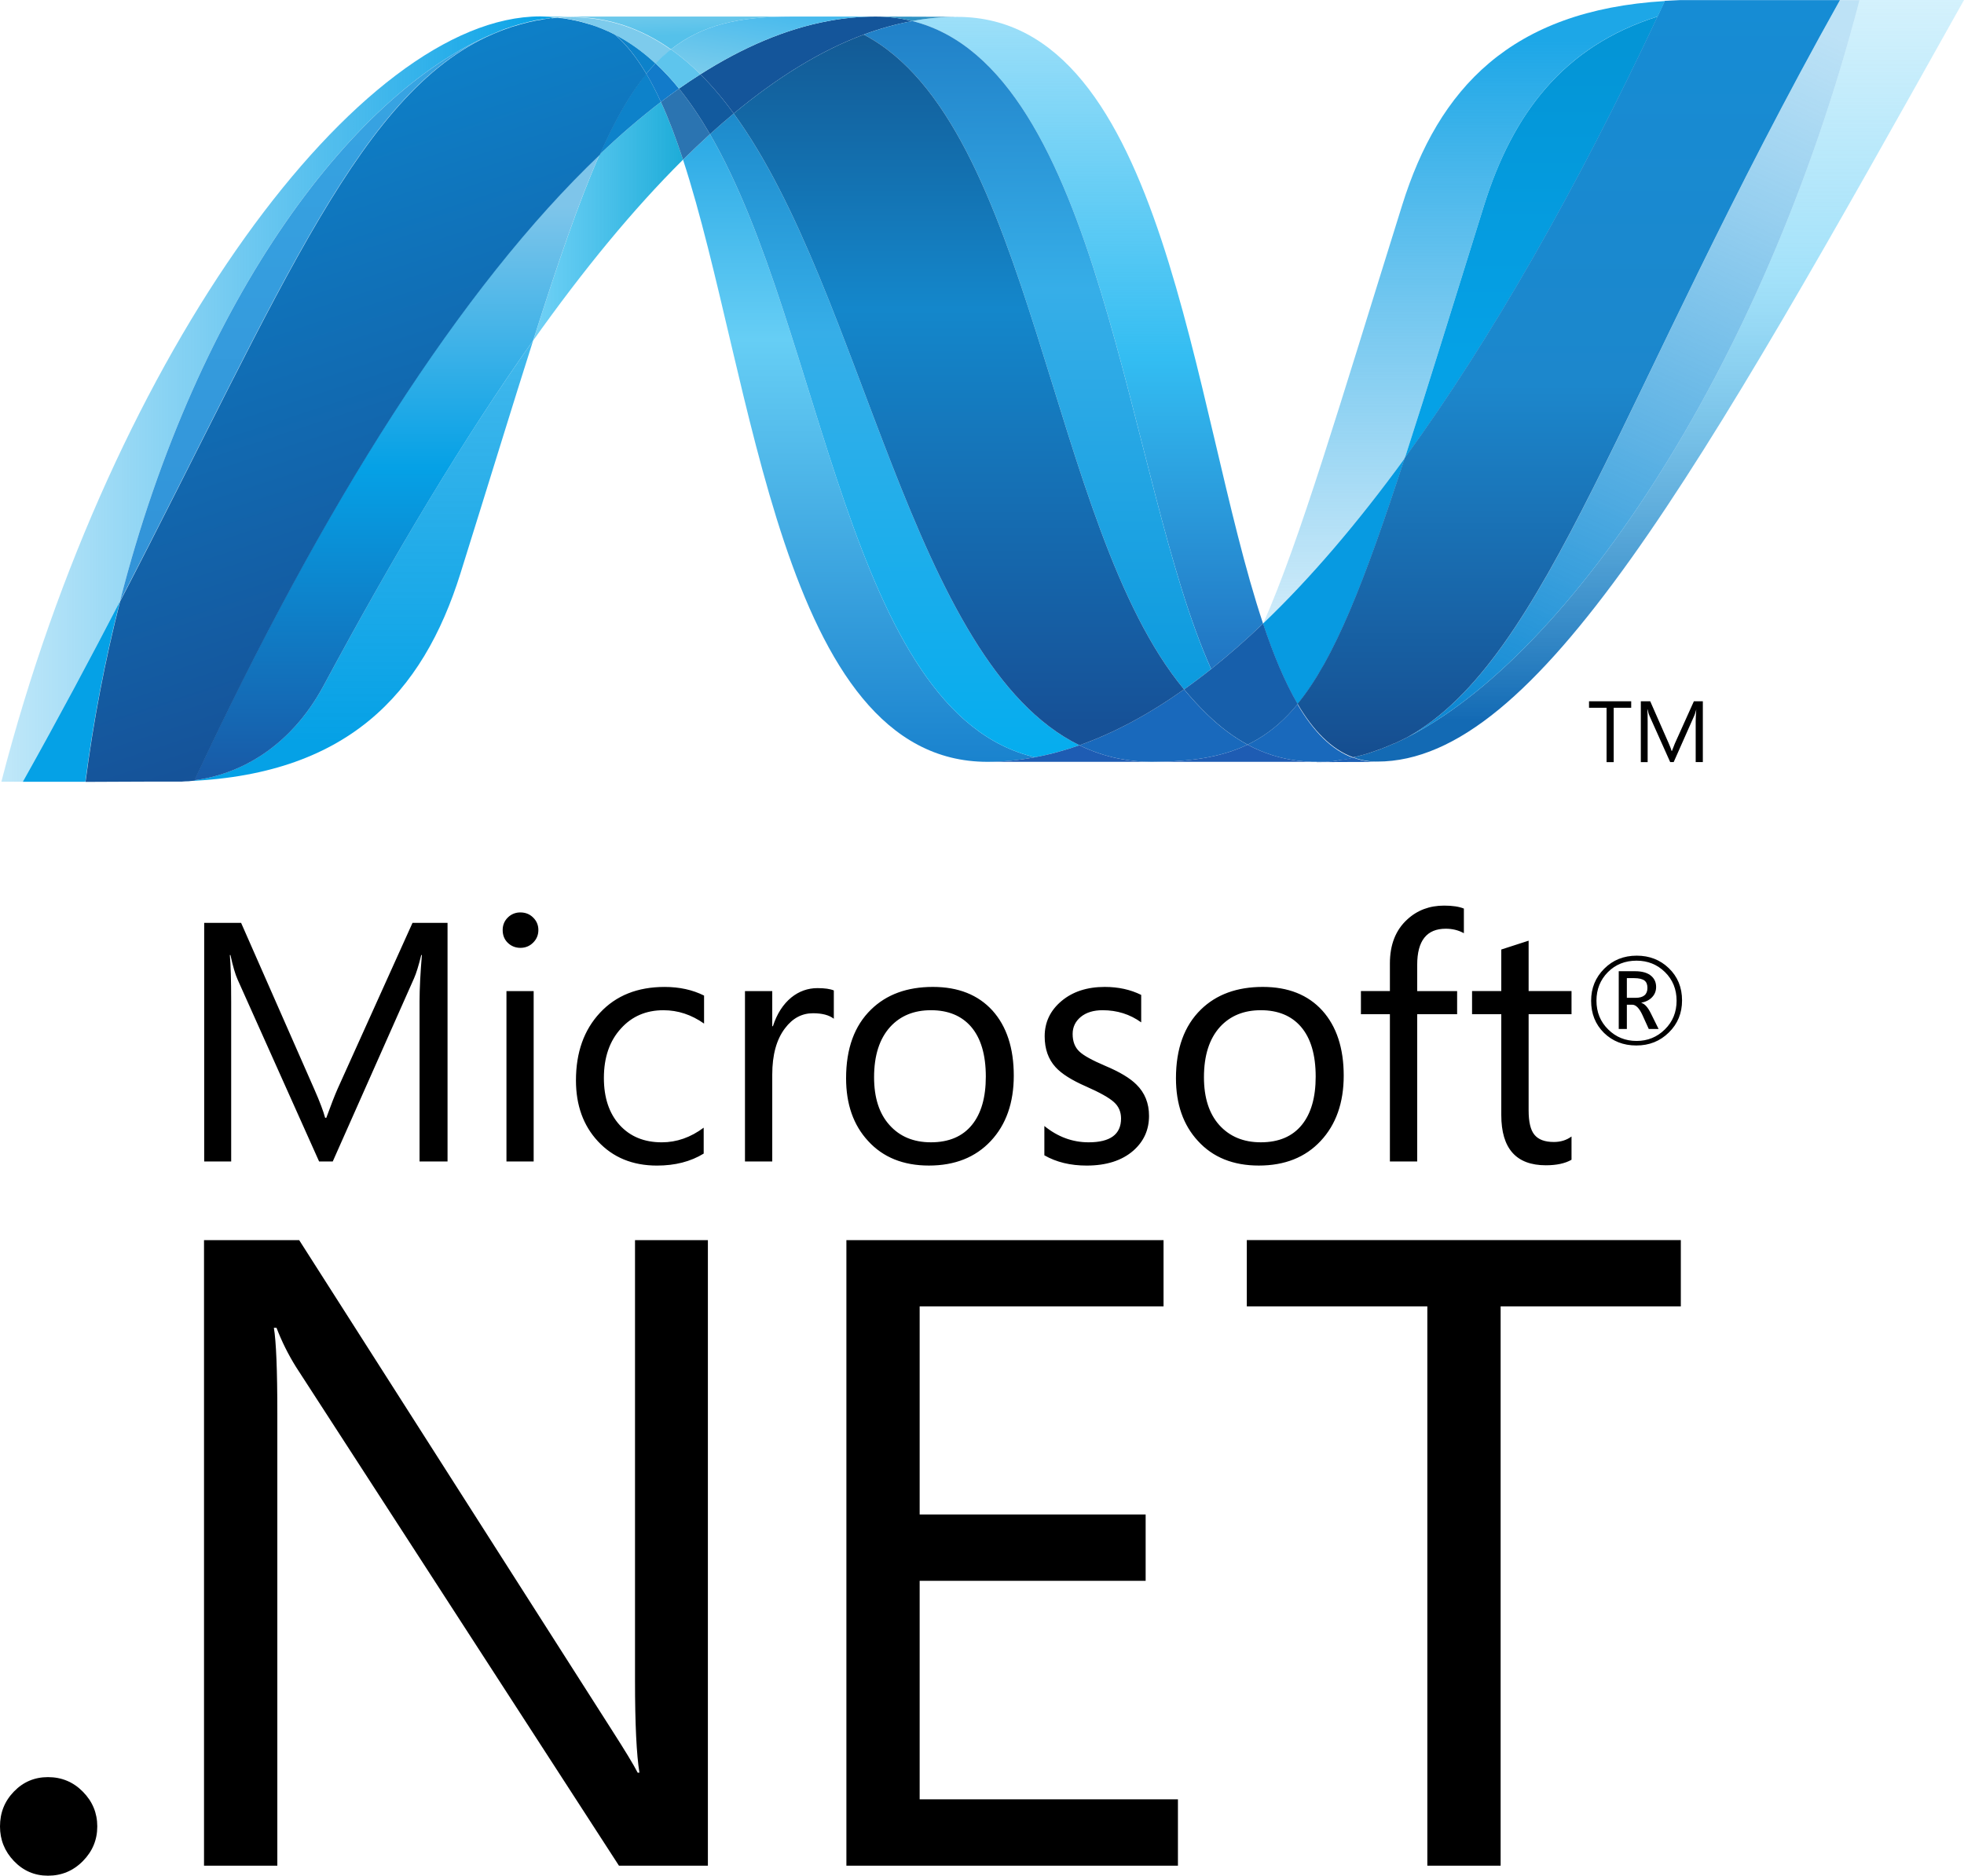
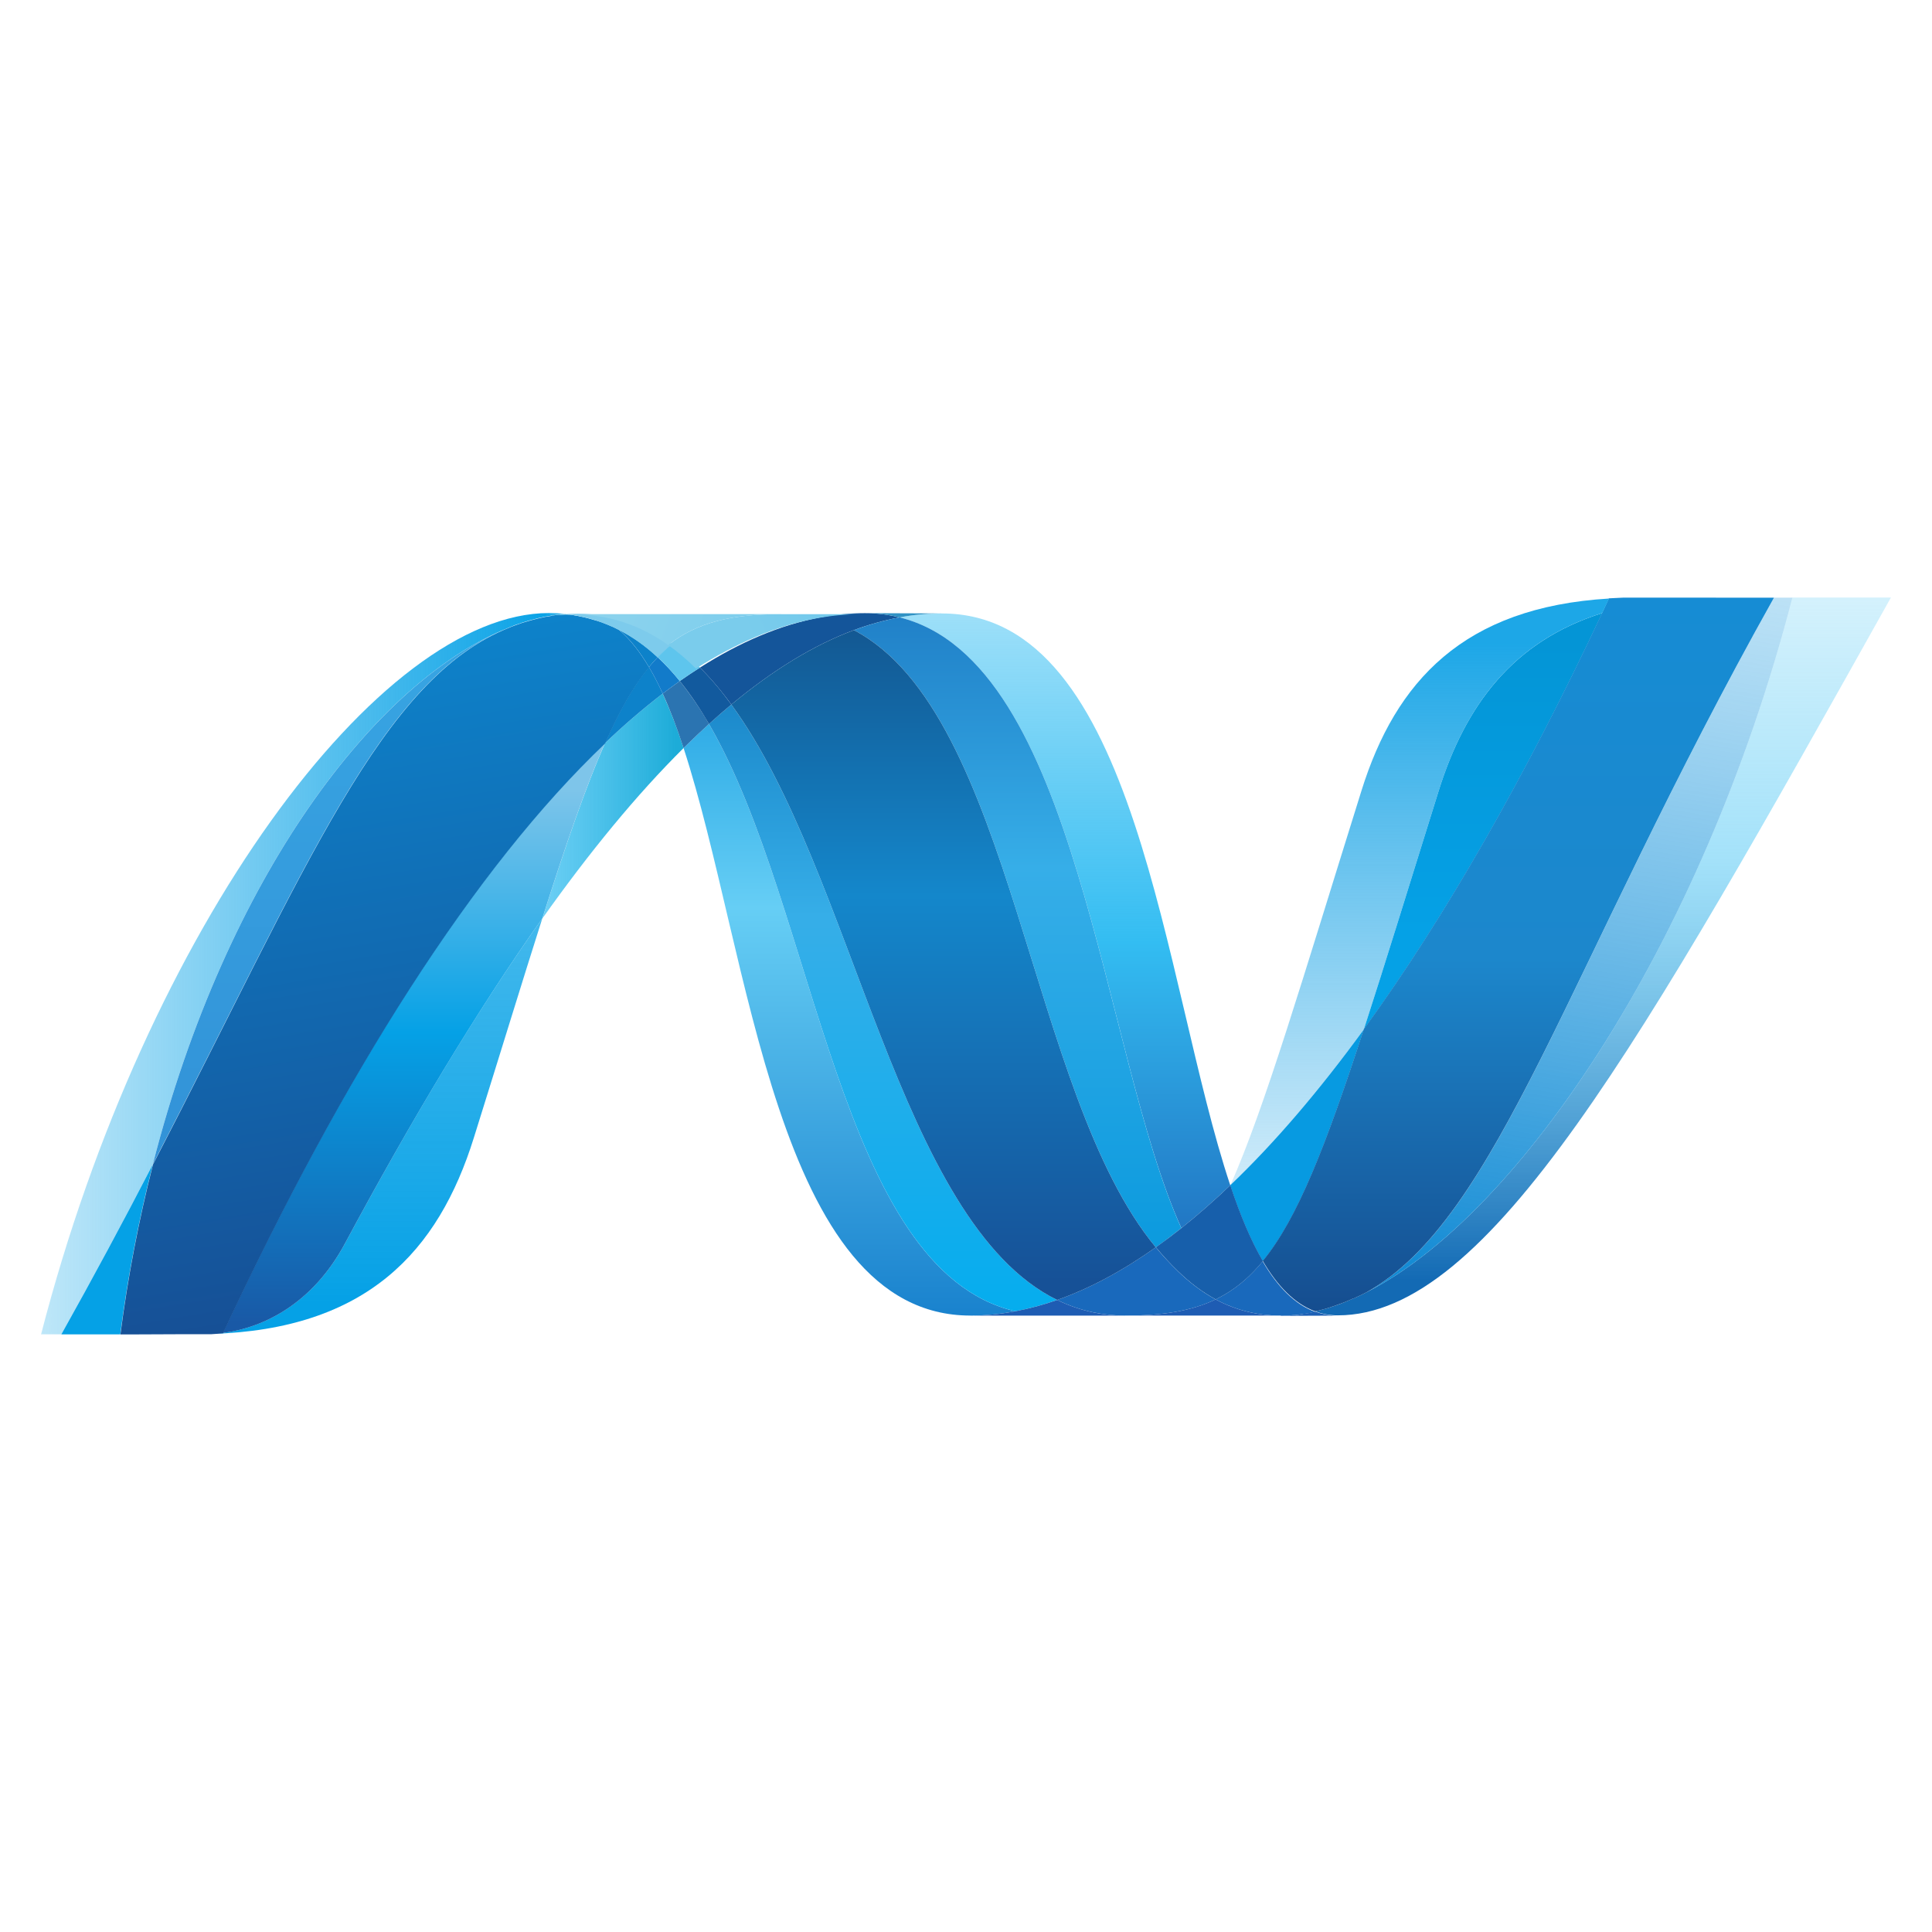
- <svg xmlns="http://www.w3.org/2000/svg" viewBox="0 0 254.477 243.037">
-   <defs>
-     <linearGradient id="a" x1="148.636" x2="148.636" y1="1.125" y2="91.96" gradientTransform="scale(.74882 1.33543)" gradientUnits="userSpaceOnUse">
-       <stop offset="0%" stop-color="#0994DC" />
-       <stop offset="35.001%" stop-color="#66CEF5" />
-       <stop offset="35.001%" stop-color="#66CEF5" />
-       <stop offset="84.616%" stop-color="#127BCA" />
-       <stop offset="84.616%" stop-color="#127BCA" />
-       <stop offset="100%" stop-color="#127BCA" />
+ <svg xmlns="http://www.w3.org/2000/svg" viewBox="0 0 128 128">
+   <linearGradient id="dot-net-original-a" gradientUnits="userSpaceOnUse" x1="61.631" y1="563.347" x2="62.022" y2="563.347" gradientTransform="matrix(0 149.735 149.735 0 -84296.266 -9188.014)">
+     <stop offset="0" stop-color="#0994DC" />
+     <stop offset=".35" stop-color="#66CEF5" />
+     <stop offset=".35" stop-color="#66CEF5" />
+     <stop offset=".846" stop-color="#127BCA" />
+     <stop offset=".846" stop-color="#127BCA" />
+     <stop offset="1" stop-color="#127BCA" />
+   </linearGradient>
+   <path fill="url(#dot-net-original-a)" d="M45.288 49.559c4.417 13.507 6.09 37.601 19.006 37.601.982 0 1.977-.096 2.974-.286-11.74-2.737-13.132-26.569-20.297-38.912a61.601 61.601 0 00-1.683 1.597" />
+   <linearGradient id="dot-net-original-b" gradientUnits="userSpaceOnUse" x1="61.705" y1="563.34" x2="62.095" y2="563.34" gradientTransform="matrix(0 153.551 153.551 0 -86442.719 -9435.969)">
+     <stop offset="0" stop-color="#0E76BC" />
+     <stop offset=".36" stop-color="#36AEE8" />
+     <stop offset=".36" stop-color="#36AEE8" />
+     <stop offset=".846" stop-color="#00ADEF" />
+     <stop offset=".846" stop-color="#00ADEF" />
+     <stop offset="1" stop-color="#00ADEF" />
+   </linearGradient>
+   <path fill="url(#dot-net-original-b)" d="M46.971 47.962c7.165 12.342 8.557 36.174 20.297 38.912a18.621 18.621 0 002.773-.749C59.502 80.961 56.59 57.819 48.453 46.678c-.492.41-.987.839-1.482 1.284" />
+   <path fill="#14559A" d="M57.294 40.623c-.98 0-1.977.096-2.977.286-2.612.493-5.268 1.618-7.944 3.321.73.722 1.427 1.547 2.081 2.448 2.723-2.259 5.427-3.928 8.12-4.932a18.177 18.177 0 013.029-.842 9.393 9.393 0 00-2.309-.281" />
+   <linearGradient id="dot-net-original-c" gradientUnits="userSpaceOnUse" x1="67.486" y1="564.985" x2="67.876" y2="564.985" gradientTransform="matrix(0 -122.178 -122.178 0 69099.289 8331.043)">
+     <stop offset="0" stop-color="#1C63B7" />
+     <stop offset=".5" stop-color="#33BDF2" />
+     <stop offset="1" stop-color="#33BDF2" stop-opacity=".42" />
+   </linearGradient>
+   <path fill="url(#dot-net-original-c)" d="M78.268 81.366a47.16 47.16 0 003.24-2.84c-4.488-13.443-6.095-37.883-19.101-37.883-.93 0-1.868.087-2.804.26C71.45 43.85 72.968 69.625 78.268 81.366" />
+   <path fill="#3092C4" d="M59.604 40.904a9.355 9.355 0 00-2.311-.282l5.114.019c-.929 0-1.867.086-2.803.263" />
+   <path fill="#1969BC" d="M78.04 84.221a19.441 19.441 0 01-1.466-1.584c-2.188 1.549-4.368 2.724-6.533 3.489.771.376 1.578.656 2.436.829.664.136 1.353.206 2.075.206 2.431 0 4.353-.288 5.987-1.072-.9-.488-1.726-1.118-2.499-1.868" />
+   <linearGradient id="dot-net-original-d" gradientUnits="userSpaceOnUse" x1="61.852" y1="563.281" x2="62.243" y2="563.281" gradientTransform="matrix(0 159.425 159.425 0 -89733.742 -9828.116)">
+     <stop offset="0" stop-color="#166AB8" />
+     <stop offset=".4" stop-color="#36AEE8" />
+     <stop offset=".4" stop-color="#36AEE8" />
+     <stop offset=".846" stop-color="#0798DD" />
+     <stop offset=".846" stop-color="#0798DD" />
+     <stop offset="1" stop-color="#0798DD" />
+   </linearGradient>
+   <path fill="url(#dot-net-original-d)" d="M56.573 41.748c10.611 5.55 11.534 30.684 20.001 40.889.568-.4 1.13-.824 1.691-1.271-5.3-11.741-6.815-37.519-18.66-40.463-1.011.189-2.02.469-3.032.845" />
+   <linearGradient id="dot-net-original-e" gradientUnits="userSpaceOnUse" x1="61.975" y1="563.367" x2="62.366" y2="563.367" gradientTransform="matrix(0 169.528 169.528 0 -95443.742 -10473.372)">
+     <stop offset="0" stop-color="#124379" />
+     <stop offset=".39" stop-color="#1487CB" />
+     <stop offset=".39" stop-color="#1487CB" />
+     <stop offset=".78" stop-color="#165197" />
+     <stop offset=".78" stop-color="#165197" />
+     <stop offset="1" stop-color="#165197" />
+   </linearGradient>
+   <path fill="url(#dot-net-original-e)" d="M48.453 46.678c8.137 11.141 11.049 34.284 21.588 39.448 2.166-.765 4.346-1.939 6.533-3.489-8.467-10.205-9.39-35.338-20.001-40.889-2.693 1.002-5.397 2.671-8.12 4.93" />
+   <linearGradient id="dot-net-original-f" gradientUnits="userSpaceOnUse" x1="1006.454" y1="-1412.08" x2="1008.771" y2="-1412.08" gradientTransform="matrix(4.038 0 0 -4.038 -4028.633 -5649.283)">
+     <stop offset="0" stop-color="#33BDF2" stop-opacity=".698" />
+     <stop offset="1" stop-color="#1DACD8" />
+   </linearGradient>
+   <path fill="url(#dot-net-original-f)" d="M40.083 49.234c-1.275 2.883-2.578 6.674-4.152 11.621 3.131-4.413 6.253-8.214 9.357-11.295a33.873 33.873 0 00-1.382-3.606 46.113 46.113 0 00-3.823 3.28" />
+   <path fill="#2B74B1" d="M45.037 45.121c-.374.268-.751.542-1.13.832.495 1.08.953 2.292 1.38 3.607a66.502 66.502 0 011.684-1.597 22.346 22.346 0 00-1.934-2.842" />
+   <path fill="#125A9E" d="M46.373 44.229c-.445.282-.888.58-1.337.891.695.855 1.333 1.81 1.936 2.844.495-.448.989-.879 1.482-1.287-.654-.9-1.35-1.726-2.081-2.448" />
+   <linearGradient id="dot-net-original-g" gradientUnits="userSpaceOnUse" x1="67.564" y1="565.48" x2="67.954" y2="565.48" gradientTransform="matrix(0 -119.018 -119.018 0 67408.578 8125.832)">
+     <stop offset="0" stop-color="#136AB4" />
+     <stop offset=".6" stop-color="#59CAF5" stop-opacity=".549" />
+     <stop offset="1" stop-color="#59CAF5" stop-opacity=".235" />
+   </linearGradient>
+   <path fill="url(#dot-net-original-g)" d="M118.751 39.594c-6.001 23.144-18.536 41.734-29.044 46.42h-.021l-.567.243-.069.027-.161.062-.072.03-.263.093-.108.038-.131.043-.126.044-.112.038-.224.068-.096.025-.151.041-.103.028-.165.043-.201.044c.475.175.97.264 1.503.264 9.965 0 20.013-17.858 36.638-47.556h-6.528l.001.005z" />
+   <linearGradient id="dot-net-original-h" gradientUnits="userSpaceOnUse" x1="998.231" y1="-1414.829" x2="1006.826" y2="-1414.829" gradientTransform="matrix(4.038 0 0 -4.038 -4028.633 -5649.283)">
+     <stop offset="0" stop-color="#05A1E6" stop-opacity=".247" />
+     <stop offset="1" stop-color="#05A1E6" />
+   </linearGradient>
+   <path fill="url(#dot-net-original-h)" d="M33.766 41.563l.019-.016.023-.015h.013l.161-.062.032-.016.042-.017.173-.062h.009l.383-.134.057-.015.164-.049.075-.024.165-.049.063-.017.548-.142.075-.017.16-.031.078-.024.161-.03h.038l.333-.062h.066l.154-.027.087-.015.147-.022.081-.016.358-.032a11.467 11.467 0 00-1.061-.054c-11.223 0-26.685 20.822-33.649 47.788h1.343a390.312 390.312 0 006.062-11.266c4.879-19.1 14.814-32.126 23.64-35.577" />
+   <path fill="#0D82CA" d="M40.083 49.234a46.488 46.488 0 013.823-3.281 17.961 17.961 0 00-.911-1.761c-1.026 1.246-1.964 2.89-2.912 5.042" />
+   <path fill="#0D82CA" d="M41.005 41.72c.733.614 1.39 1.46 1.99 2.473.189-.232.381-.447.58-.649a11.263 11.263 0 00-2.712-1.897l.12.057.022.016" />
+   <linearGradient id="dot-net-original-i" gradientUnits="userSpaceOnUse" x1="67.491" y1="564.359" x2="67.881" y2="564.359" gradientTransform="matrix(0 -121.865 -121.865 0 68797.742 8310.488)">
+     <stop offset="0" stop-color="#318ED5" />
+     <stop offset="1" stop-color="#38A7E4" />
+   </linearGradient>
+   <path fill="url(#dot-net-original-i)" d="M10.127 77.138c10.233-19.719 15.081-32.199 23.64-35.577-8.825 3.454-18.762 16.479-23.64 35.577" />
+   <path fill="#127BCA" d="M43.574 43.544c-.199.204-.389.417-.58.649.322.538.621 1.124.913 1.76.378-.29.756-.563 1.129-.832a15.351 15.351 0 00-1.462-1.577" />
+   <linearGradient id="dot-net-original-j" gradientUnits="userSpaceOnUse" x1="67.593" y1="564.41" x2="67.984" y2="564.41" gradientTransform="matrix(0 -118.46 -118.46 0 66884.703 8093.017)">
+     <stop offset="0" stop-color="#05A1E6" />
+     <stop offset="1" stop-color="#05A1E6" stop-opacity=".549" />
+   </linearGradient>
+   <path fill="url(#dot-net-original-j)" d="M14.773 88.315l-.186.022h-.035l-.158.016h-.026l-.376.025h-.039c10.356-.29 15.091-5.475 17.44-12.997 1.785-5.701 3.252-10.505 4.537-14.535-4.338 6.106-8.696 13.384-13.077 21.539-2.112 3.93-5.325 5.572-8.08 5.922" />
+   <linearGradient id="dot-net-original-k" gradientUnits="userSpaceOnUse" x1="68.291" y1="564.525" x2="68.682" y2="564.525" gradientTransform="matrix(0 -100.1 -100.1 0 56536.551 6924.301)">
+     <stop offset="0" stop-color="#1959A6" />
+     <stop offset=".5" stop-color="#05A1E6" />
+     <stop offset=".5" stop-color="#05A1E6" />
+     <stop offset=".918" stop-color="#7EC5EA" />
+     <stop offset="1" stop-color="#7EC5EA" />
+   </linearGradient>
+   <path fill="url(#dot-net-original-k)" d="M14.773 88.311c2.755-.351 5.968-1.991 8.08-5.923 4.381-8.151 8.741-15.431 13.075-21.538 1.577-4.949 2.878-8.737 4.154-11.621-8.639 8.223-17.311 21.896-25.31 39.077" />
+   <path fill="#05A1E6" d="M10.127 77.139a388.004 388.004 0 01-6.063 11.266h3.904a95.502 95.502 0 012.158-11.264" />
+   <linearGradient id="dot-net-original-l" gradientUnits="userSpaceOnUse" x1="67.892" y1="563.82" x2="68.282" y2="563.82" gradientTransform="scale(-110.211 110.211) rotate(-80 -301.688 322.91)">
+     <stop offset="0" stop-color="#165096" />
+     <stop offset="1" stop-color="#0D82CA" />
+   </linearGradient>
+   <path fill="url(#dot-net-original-l)" d="M37.073 40.709l-.083.016-.146.021-.086.015-.154.027-.066.016-.333.058h-.038l-.162.032-.081.022-.157.031-.074.018-.549.142-.063.018-.166.049-.075.021-.163.049-.06.016-.381.134-.173.06-.072.03-.161.06-.054.026c-8.558 3.377-13.406 15.857-23.639 35.576A94.655 94.655 0 007.979 88.41h.547l3.755-.016h1.723l.375-.025h.024l.158-.016h.037l.186-.022c8-17.182 16.672-30.854 25.31-39.077.95-2.152 1.887-3.796 2.911-5.04-.6-1.013-1.256-1.861-1.988-2.476l-.021-.016-.122-.059-.121-.061-.117-.057-.139-.058-.108-.047-.227-.095-.097-.036-.169-.068-.091-.03-.235-.081h-.019l-.272-.077-.061-.019-.229-.064-.053-.015a7.851 7.851 0 00-.569-.125l-.059-.016-.247-.04-.049-.015-.292-.039h-.051l-.226-.025-.358.033" />
+   <linearGradient id="dot-net-original-m" gradientUnits="userSpaceOnUse" x1="70.847" y1="566.882" x2="71.237" y2="566.882" gradientTransform="matrix(0 -56.721 -56.721 0 32252.127 4080.282)">
+     <stop offset="0" stop-color="#05A1E6" />
+     <stop offset=".874" stop-color="#0495D6" />
+     <stop offset="1" stop-color="#0495D6" />
+   </linearGradient>
+   <path fill="url(#dot-net-original-m)" d="M95.311 52.407c-1.97 6.307-3.563 11.51-4.952 15.791 5.403-7.435 10.725-16.787 15.792-27.579-5.913 1.857-9.065 6.107-10.84 11.788" />
+   <linearGradient id="dot-net-original-n" gradientUnits="userSpaceOnUse" x1="61.634" y1="562.213" x2="62.024" y2="562.213" gradientTransform="scale(-132.813 132.813) rotate(80 365.248 244.034)">
+     <stop offset="0" stop-color="#38A7E4" stop-opacity=".329" />
+     <stop offset=".962" stop-color="#0E88D3" />
+     <stop offset=".962" stop-color="#0E88D3" />
+     <stop offset="1" stop-color="#0E88D3" />
+   </linearGradient>
+   <path fill="url(#dot-net-original-n)" d="M90.53 85.621c-.275.14-.552.273-.823.394 10.508-4.687 23.044-23.277 29.044-46.421h-1.216c-13.788 24.631-18.222 41.12-27.005 46.027" />
+   <path fill="#079AE1" d="M83.668 83.552c2.287-2.791 4.148-7.535 6.691-15.354-2.933 4.029-5.885 7.492-8.84 10.316l-.015.025c.645 1.931 1.352 3.636 2.158 5.012" />
+   <path fill="#1969BC" d="M83.668 83.552c-.778.95-1.603 1.673-2.519 2.209-.2.117-.404.227-.61.327a8.839 8.839 0 003.206 1.011l.524.046h.031l.252.016h.855l.097-.016.189-.016h.092l.205-.022h.017l.063-.015.219-.034h.064l.246-.041h.04l.491-.104c-1.357-.496-2.492-1.667-3.469-3.334" />
+   <path fill="#1E5CB3" d="M64.295 87.161c.982 0 1.976-.096 2.973-.288a18.309 18.309 0 002.773-.747c.771.376 1.579.656 2.435.831.664.135 1.354.205 2.077.205H64.295zM74.553 87.161c2.429 0 4.353-.288 5.986-1.073a8.84 8.84 0 003.206 1.012l.524.045h.031l.252.016h.302-10.301z" />
+   <path fill="#1D60B5" d="M84.854 87.161h.561l.097-.016.191-.016h.092l.204-.022h.017l.062-.016.219-.033.067-.015.247-.04h.039l.491-.104c.475.175.97.264 1.503.264l-3.788.016-.002-.018z" />
+   <path fill="#175FAB" d="M81.511 78.54v-.016a47.16 47.16 0 01-3.24 2.84 36.81 36.81 0 01-1.693 1.271c.476.568.959 1.1 1.468 1.585.772.749 1.597 1.38 2.498 1.867.205-.101.41-.211.609-.327.918-.536 1.741-1.26 2.52-2.209-.806-1.376-1.513-3.082-2.157-5.012" />
+   <linearGradient id="dot-net-original-o" gradientUnits="userSpaceOnUse" x1="61.149" y1="562.654" x2="61.539" y2="562.654" gradientTransform="matrix(0 123.742 123.742 0 -69523.625 -7527.189)">
+     <stop offset="0" stop-color="#168CD4" />
+     <stop offset=".5" stop-color="#1C87CC" />
+     <stop offset="1" stop-color="#154B8D" />
+   </linearGradient>
+   <path fill="url(#dot-net-original-o)" d="M113.685 39.594h-6.121l-.97.047-.451.966c-5.068 10.793-10.388 20.145-15.791 27.58-2.54 7.818-4.404 12.563-6.69 15.353.977 1.668 2.114 2.84 3.466 3.337l.106-.023h.022l.075-.016.17-.042.101-.029.151-.039.094-.027.226-.068.112-.038.126-.046.13-.041.106-.04.264-.093.073-.027.162-.063.068-.025.568-.243h.02c.271-.119.547-.254.821-.394 8.785-4.908 13.22-21.396 27.008-46.026h-3.851l.005-.003z" />
+   <path fill="#7DCBEC" d="M37.433 40.677l.063.016.16.017h.054l.292.038.049.016.246.041.062.015.567.126.052.016.228.064.063.019.271.077.021.016.237.081.09.029.17.069.096.034.226.094.11.047.136.059.12.057.119.062c.979.48 1.879 1.121 2.713 1.898.308-.323.628-.613.962-.874-1.823-1.293-3.89-2.03-6.271-2.03-.276 0-.552.016-.832.037" />
+   <path fill="#5EC5ED" d="M43.574 43.544c.511.475 1 1.005 1.462 1.577.448-.311.892-.611 1.337-.891a14.13 14.13 0 00-1.839-1.56c-.333.26-.652.552-.96.874" />
+   <g transform="matrix(5.048 0 0 -5.048 -9064.26 2270.61)">
+     <linearGradient id="dot-net-original-p" gradientUnits="userSpaceOnUse" x1="1806.96" y1="336.158" x2="1807.35" y2="336.158" gradientTransform="scale(30.857 -30.857) rotate(22.527 1812.675 -4228.953)">
+       <stop offset="0" stop-color="#97D6EE" />
+       <stop offset=".703" stop-color="#55C1EA" />
+       <stop offset="1" stop-color="#55C1EA" />
    </linearGradient>
-     <linearGradient id="b" x1="153.025" x2="153.025" y1="-1.189" y2="93.05" gradientTransform="scale(.75757 1.32)" gradientUnits="userSpaceOnUse">
-       <stop offset="0%" stop-color="#0E76BC" />
-       <stop offset="36%" stop-color="#36AEE8" />
-       <stop offset="36%" stop-color="#36AEE8" />
-       <stop offset="84.616%" stop-color="#00ADEF" />
-       <stop offset="84.616%" stop-color="#00ADEF" />
-       <stop offset="100%" stop-color="#00ADEF" />
+     <path fill="url(#dot-net-original-p)" d="M1802.977 441.733l.165.007c.472 0 .881-.146 1.242-.402.381.301.842.406 1.482.406h-3.099l.21-.011" />
+   </g>
+   <g transform="matrix(5.048 0 0 -5.048 -9064.26 2270.61)">
+     <linearGradient id="dot-net-original-q" gradientUnits="userSpaceOnUse" x1="1808.848" y1="335.171" x2="1809.238" y2="335.171" gradientTransform="scale(24.717 -24.717) rotate(-24.385 124.122 4175.416)">
+       <stop offset="0" stop-color="#7ACCEC" />
+       <stop offset="1" stop-color="#3FB7ED" />
    </linearGradient>
-     <linearGradient id="c" x1="192.154" x2="192.154" y1="70.346" y2="-2.247" gradientTransform="scale(.73341 1.36349)" gradientUnits="userSpaceOnUse">
-       <stop offset="0%" stop-color="#1C63B7" />
-       <stop offset="50%" stop-color="#33BDF2" />
-       <stop offset="100%" stop-color="#33BDF2" stop-opacity=".42" />
-     </linearGradient>
-     <linearGradient id="d" x1="186.453" x2="186.453" y1="-10.218" y2="82.895" gradientTransform="scale(.72095 1.38707)" gradientUnits="userSpaceOnUse">
-       <stop offset="0%" stop-color="#166AB8" />
-       <stop offset="39.999%" stop-color="#36AEE8" />
-       <stop offset="39.999%" stop-color="#36AEE8" />
-       <stop offset="84.616%" stop-color="#0798DD" />
-       <stop offset="84.616%" stop-color="#0798DD" />
-       <stop offset="100%" stop-color="#0798DD" />
-     </linearGradient>
-     <linearGradient id="e" x1="156.075" x2="156.075" y1="-10.742" y2="98.585" gradientTransform="scale(.79604 1.25622)" gradientUnits="userSpaceOnUse">
-       <stop offset="0%" stop-color="#124379" />
-       <stop offset="39%" stop-color="#1487CB" />
-       <stop offset="39%" stop-color="#1487CB" />
-       <stop offset="78.023%" stop-color="#165197" />
-       <stop offset="78.023%" stop-color="#165197" />
-       <stop offset="100%" stop-color="#165197" />
-     </linearGradient>
-     <linearGradient id="f" x1="87.176" x2="111.68" y1="22.715" y2="22.715" gradientTransform="scale(.79244 1.26193)" gradientUnits="userSpaceOnUse">
-       <stop offset="0%" stop-color="#33BDF2" stop-opacity=".698" />
-       <stop offset="100%" stop-color="#1DACD8" />
-     </linearGradient>
-     <linearGradient id="g" x1="239.977" x2="239.977" y1="83.677" y2="-2.673" gradientTransform="scale(.89556 1.11662)" gradientUnits="userSpaceOnUse">
-       <stop offset="0%" stop-color="#136AB4" />
-       <stop offset="60%" stop-color="#59CAF5" stop-opacity=".549" />
-       <stop offset="100%" stop-color="#59CAF5" stop-opacity=".235" />
-     </linearGradient>
-     <linearGradient id="h" x1=".207" x2="84.716" y1="44.065" y2="44.065" gradientTransform="scale(.85224 1.17337)" gradientUnits="userSpaceOnUse">
-       <stop offset="0%" stop-color="#05A1E6" stop-opacity=".247" />
-       <stop offset="100%" stop-color="#05A1E6" />
-     </linearGradient>
-     <linearGradient id="i" x1="49.151" x2="49.151" y1="78.142" y2="-2.333" gradientTransform="scale(.81514 1.22679)" gradientUnits="userSpaceOnUse">
-       <stop offset="0%" stop-color="#318ED5" />
-       <stop offset="100%" stop-color="#38A7E4" />
-     </linearGradient>
-     <linearGradient id="j" x1="51.798" x2="51.798" y1="85.96" y2=".218" gradientTransform="scale(.89346 1.11925)" gradientUnits="userSpaceOnUse">
-       <stop offset="0%" stop-color="#05A1E6" />
-       <stop offset="100%" stop-color="#05A1E6" stop-opacity=".549" />
-     </linearGradient>
-     <linearGradient id="k" x1="63.919" x2="63.919" y1="81.367" y2="16.106" gradientTransform="scale(.80476 1.2426)" gradientUnits="userSpaceOnUse">
-       <stop offset="0%" stop-color="#1959A6" />
-       <stop offset="50%" stop-color="#05A1E6" />
-       <stop offset="50%" stop-color="#05A1E6" />
-       <stop offset="91.759%" stop-color="#7EC5EA" />
-       <stop offset="100%" stop-color="#7EC5EA" />
-     </linearGradient>
-     <linearGradient id="l" x1="63.664" x2="45.569" y1="82.189" y2="6.853" gradientTransform="scale(.85678 1.16716)" gradientUnits="userSpaceOnUse">
-       <stop offset="0%" stop-color="#165096" />
-       <stop offset="100%" stop-color="#0D82CA" />
-     </linearGradient>
-     <linearGradient id="m" x1="262.199" x2="262.199" y1="34.96" y2=".189" gradientTransform="scale(.75669 1.32155)" gradientUnits="userSpaceOnUse">
-       <stop offset="0%" stop-color="#05A1E6" />
-       <stop offset="87.363%" stop-color="#0495D6" />
-       <stop offset="100%" stop-color="#0495D6" />
-     </linearGradient>
-     <linearGradient id="n" x1="278.127" x2="254.507" y1="-3.162" y2="80.654" gradientTransform="scale(.79101 1.2642)" gradientUnits="userSpaceOnUse">
-       <stop offset="0%" stop-color="#38A7E4" stop-opacity=".329" />
-       <stop offset="96.153%" stop-color="#0E88D3" />
-       <stop offset="96.153%" stop-color="#0E88D3" />
-       <stop offset="100%" stop-color="#0E88D3" />
-     </linearGradient>
-     <linearGradient id="o" x1="240.171" x2="240.171" y1="-.236" y2="84.611" gradientTransform="scale(.84638 1.1815)" gradientUnits="userSpaceOnUse">
-       <stop offset="0%" stop-color="#168CD4" />
-       <stop offset="50%" stop-color="#1C87CC" />
-       <stop offset="100%" stop-color="#154B8D" />
-     </linearGradient>
-     <linearGradient id="p" x1="27.284" x2="35.639" y1="30.073" y2="3.601" gradientTransform="scale(2.76389 .3618)" gradientUnits="userSpaceOnUse">
-       <stop offset="0%" stop-color="#97D6EE" />
-       <stop offset="70.329%" stop-color="#55C1EA" />
-       <stop offset="100%" stop-color="#55C1EA" />
-     </linearGradient>
-     <linearGradient id="q" x1="47.195" x2="56.892" y1="4.923" y2="20.472" gradientTransform="scale(1.88073 .5317)" gradientUnits="userSpaceOnUse">
-       <stop offset="0%" stop-color="#7ACCEC" />
-       <stop offset="100%" stop-color="#3FB7ED" />
-     </linearGradient>
-     <linearGradient id="r" x1="236.13" x2="236.13" y1="4.229" y2="83.003" gradientTransform="scale(.80339 1.24473)" gradientUnits="userSpaceOnUse">
-       <stop offset="0%" stop-color="#1DA7E7" />
-       <stop offset="100%" stop-color="#37ABE7" stop-opacity="0" />
-     </linearGradient>
-   </defs>
-   <path d="M213.459 128.006c0-.43-.118-.737-.36-.937-.268-.216-.732-.331-1.378-.331h-.928v2.552h1.12c1.035 0 1.546-.43 1.546-1.284zm1.448 5.32h-1.276l-.814-1.795c-.413-.9-.855-1.35-1.337-1.35h-.687v3.145h-1.052v-7.484h2.107c.936 0 1.64.203 2.122.626.41.364.614.83.614 1.41 0 .516-.167.95-.503 1.31-.328.363-.798.609-1.4.736v.032c.418.098.835.556 1.24 1.382l.986 1.992zm2.33-3.668c0-1.473-.502-2.716-1.504-3.702-1.006-.985-2.233-1.48-3.68-1.48-1.494 0-2.737.495-3.722 1.489-.986.998-1.477 2.233-1.477 3.693 0 1.493.511 2.74 1.526 3.734 1.002.993 2.229 1.484 3.672 1.484 1.435 0 2.662-.495 3.673-1.501 1.01-.99 1.513-2.233 1.513-3.717zm.708-.033c0 1.653-.568 3.04-1.709 4.155-1.141 1.125-2.54 1.685-4.213 1.685-1.684 0-3.083-.552-4.196-1.636-1.112-1.1-1.664-2.482-1.664-4.159 0-1.64.564-3.018 1.693-4.15 1.129-1.13 2.536-1.693 4.217-1.693 1.648 0 3.03.54 4.15 1.615 1.15 1.104 1.722 2.494 1.722 4.183zM57.99 150.495h-3.628v-20.76c0-1.64.108-3.635.3-5.99h-.081c-.34 1.377-.65 2.375-.924 2.993l-10.543 23.757h-1.767L30.783 126.91c-.298-.659-.609-1.718-.924-3.166h-.079c.112 1.24.174 3.248.174 6.032v20.719h-3.497V119.58h4.785l9.484 21.557c.715 1.623 1.178 2.858 1.403 3.7h.15c.617-1.688 1.108-2.956 1.48-3.79l9.689-21.467h4.54v30.914zM69.147 150.494h-3.525v-22.076h3.525zm.61-29.99c0 .65-.23 1.194-.683 1.64-.446.446-.998.67-1.644.67-.63 0-1.178-.215-1.628-.645-.45-.434-.67-.986-.67-1.665 0-.638.222-1.182.67-1.623a2.24 2.24 0 0 1 1.628-.655c.646 0 1.198.213 1.644.655.454.441.683.985.683 1.623zM91.178 149.472c-1.693 1.039-3.714 1.554-6.05 1.554-3.164 0-5.712-1.05-7.659-3.149-1.89-2.036-2.842-4.666-2.842-7.889 0-3.615 1.035-6.543 3.12-8.768 2.074-2.229 4.863-3.341 8.372-3.341 1.918 0 3.62.376 5.108 1.12v3.628c-1.648-1.157-3.39-1.73-5.26-1.73-2.249 0-4.077.785-5.496 2.352-1.477 1.603-2.225 3.746-2.225 6.42 0 2.569.683 4.601 2.041 6.102 1.362 1.493 3.174 2.241 5.46 2.241 1.93 0 3.738-.634 5.43-1.897zM108.04 132c-.622-.479-1.518-.712-2.7-.712-1.435 0-2.642.642-3.619 1.938-1.108 1.448-1.66 3.452-1.66 6.012v11.255h-3.534v-22.076h3.534v4.552h.085c.52-1.612 1.32-2.851 2.392-3.73 1.002-.802 2.135-1.207 3.382-1.207.94 0 1.64.102 2.119.301v3.665zM127.733 139.496c0-2.826-.638-4.985-1.914-6.466-1.24-1.423-2.97-2.135-5.198-2.135-2.196 0-3.959.72-5.276 2.16-1.394 1.537-2.09 3.709-2.09 6.527 0 2.642.663 4.715 2 6.195 1.33 1.489 3.12 2.233 5.366 2.233 2.323 0 4.102-.756 5.32-2.261 1.195-1.472 1.792-3.554 1.792-6.253m3.623-.125c0 3.518-.993 6.344-2.973 8.462-1.987 2.127-4.662 3.19-8.024 3.19-3.312 0-5.95-1.063-7.884-3.19-1.894-2.049-2.847-4.756-2.847-8.122 0-3.84 1.076-6.801 3.235-8.903 1.996-1.95 4.666-2.932 8.012-2.932 3.292 0 5.864 1.026 7.717 3.059 1.836 2.044 2.764 4.858 2.764 8.436M148.88 144.588c0 1.807-.675 3.304-2.029 4.498-1.476 1.292-3.504 1.939-6.056 1.939-2.09 0-3.922-.438-5.476-1.33v-3.799c1.73 1.407 3.64 2.115 5.737 2.115 2.798 0 4.2-1.03 4.2-3.084 0-.863-.307-1.579-.928-2.13-.621-.565-1.828-1.24-3.623-2.03-1.849-.809-3.166-1.639-3.943-2.502-.932-1.023-1.403-2.351-1.403-3.987 0-1.833.733-3.358 2.18-4.573 1.452-1.218 3.317-1.828 5.607-1.828 1.755 0 3.325.344 4.72 1.035v3.558c-1.456-1.051-3.12-1.575-5.01-1.575-1.17 0-2.11.292-2.81.86-.707.58-1.063 1.32-1.063 2.224 0 .978.298 1.738.888 2.282.523.503 1.635 1.117 3.312 1.832 1.885.79 3.247 1.608 4.077 2.446 1.076 1.06 1.62 2.409 1.62 4.049M170.474 139.496c0-2.826-.638-4.985-1.917-6.466-1.236-1.423-2.97-2.135-5.194-2.135-2.197 0-3.96.72-5.284 2.16-1.39 1.537-2.082 3.709-2.082 6.527 0 2.642.663 4.715 1.988 6.195 1.345 1.489 3.137 2.233 5.378 2.233 2.326 0 4.101-.756 5.32-2.261 1.194-1.472 1.791-3.554 1.791-6.253m3.632-.125c0 3.518-1.002 6.344-2.985 8.462-1.98 2.127-4.654 3.19-8.016 3.19-3.317 0-5.955-1.063-7.889-3.19-1.893-2.049-2.846-4.756-2.846-8.122 0-3.84 1.083-6.801 3.23-8.903 1.996-1.95 4.671-2.932 8.02-2.932 3.292 0 5.86 1.026 7.71 3.059 1.84 2.044 2.776 4.858 2.776 8.436M189.676 120.917c-.695-.385-1.468-.581-2.347-.581-2.474 0-3.701 1.558-3.701 4.679v3.402h5.173v2.994h-5.173v19.082h-3.538V131.41h-3.754v-2.994h3.754v-3.578c0-2.43.745-4.336 2.258-5.71 1.296-1.194 2.883-1.787 4.768-1.787 1.092 0 1.943.131 2.56.385zM203.623 150.271c-.835.479-1.947.716-3.321.716-3.852 0-5.779-2.172-5.779-6.515v-13.058h-3.787v-2.998h3.787v-5.386c1.13-.356 2.303-.744 3.542-1.145v6.531h5.558v2.998h-5.558v12.457c0 1.48.242 2.54.748 3.153.512.634 1.346.945 2.524.945.879 0 1.64-.236 2.286-.712z" />
-   <g>
-     <path d="M12.604 236.653c0 1.73-.617 3.226-1.865 4.49-1.243 1.26-2.752 1.894-4.523 1.894-1.73 0-3.202-.634-4.408-1.894C.6 239.88 0 238.383 0 236.653c0-1.78.601-3.28 1.808-4.523 1.206-1.248 2.678-1.865 4.408-1.865 1.77 0 3.28.626 4.523 1.89 1.248 1.263 1.865 2.764 1.865 4.498M91.721 241.737H80.197l-41.833-64.604a29.646 29.646 0 0 1-2.536-5.088h-.344c.298 1.73.45 5.443.45 11.132v58.56h-9.5v-81.053h12.33l40.582 63.586c1.615 2.523 2.72 4.33 3.28 5.419h.225c-.376-2.332-.572-6.307-.572-11.918v-57.087h9.443v81.053zM152.626 241.737h-42.958v-81.053h41.093v8.589h-31.6v26.962h29.281v8.593h-29.281v28.316h33.465zM217.785 169.274h-23.348v72.464h-9.496v-72.464H161.55v-8.593h56.236v8.593z" />
+     <path fill="url(#dot-net-original-q)" d="M1805.866 441.744c-.64 0-1.1-.105-1.482-.406.126-.089.248-.193.364-.309.531.337 1.056.561 1.574.658.198.037.395.056.589.056h-1.045v.001z" />
  </g>
-   <g>
-     <path fill="url(#a)" d="M88.5 20.689c9.164 28.026 12.636 78.022 39.436 78.022 2.04 0 4.102-.2 6.171-.594-24.362-5.68-27.25-55.132-42.115-80.741a123.338 123.338 0 0 0-3.493 3.313" style="fill:url(#a)" />
-     <path fill="url(#b)" d="M91.992 17.376c14.866 25.609 17.753 75.061 42.115 80.741 1.914-.351 3.832-.883 5.754-1.554C117.994 85.85 111.95 37.828 95.067 14.71a105.203 105.203 0 0 0-3.075 2.667" style="fill:url(#b)" />
-     <path fill="#14559a" d="M113.411 2.145c-2.036 0-4.102.2-6.175.594-5.423 1.022-10.932 3.357-16.485 6.89 1.517 1.497 2.96 3.21 4.318 5.08 5.648-4.687 11.259-8.15 16.85-10.232a37.568 37.568 0 0 1 6.285-1.747 19.364 19.364 0 0 0-4.793-.585" />
-     <path fill="url(#c)" d="M156.931 86.687a98.185 98.185 0 0 0 6.724-5.893c-9.312-27.896-12.645-78.607-39.633-78.607-1.93 0-3.877.18-5.82.54 24.583 6.114 27.732 59.598 38.73 83.96" style="fill:url(#c)" />
-     <path fill="#3092c4" d="M118.203 2.728a19.383 19.383 0 0 0-4.793-.584l10.613.039c-1.93 0-3.877.18-5.82.544" />
-     <path fill="#1969bc" d="M156.46 92.613c-1.055-1.006-2.057-2.11-3.043-3.288-4.54 3.214-9.062 5.652-13.557 7.238a20.882 20.882 0 0 0 5.055 1.722 21.42 21.42 0 0 0 4.306.426c5.043 0 9.03-.597 12.425-2.225-1.87-1.01-3.583-2.32-5.186-3.873" />
-     <path fill="url(#d)" d="M111.917 4.481c22.018 11.516 23.932 63.668 41.501 84.844a74.587 74.587 0 0 0 3.51-2.638c-10.998-24.362-14.143-77.85-38.721-83.96a38.06 38.06 0 0 0-6.29 1.754" style="fill:url(#d)" />
-     <path fill="url(#e)" d="M95.067 14.71c16.882 23.118 22.927 71.139 44.794 81.853 4.495-1.586 9.018-4.024 13.557-7.238-17.569-21.176-19.483-73.328-41.501-84.844-5.59 2.078-11.202 5.541-16.85 10.228" style="fill:url(#e)" />
-     <path fill="url(#f)" d="M77.698 20.014c-2.646 5.983-5.349 13.847-8.617 24.112C75.58 34.97 82.058 27.08 88.5 20.69c-.887-2.728-1.84-5.243-2.867-7.485a96.763 96.763 0 0 0-7.934 6.81" style="fill:url(#f)" />
-     <path fill="#2b74b1" d="M87.979 11.479a90.098 90.098 0 0 0-2.344 1.726c1.027 2.241 1.975 4.756 2.863 7.484 1.17-1.145 2.33-2.253 3.492-3.313-1.247-2.143-2.572-4.122-4.011-5.897" />
-     <path fill="#125a9e" d="M90.75 9.63a76.24 76.24 0 0 0-2.772 1.848c1.44 1.775 2.764 3.754 4.016 5.901a93.62 93.62 0 0 1 3.075-2.67c-1.357-1.869-2.8-3.583-4.318-5.08" />
-     <path fill="url(#g)" d="M240.937.011c-12.453 48.025-38.463 86.598-60.27 96.323h-.04c-.397.18-.79.344-1.178.503-.054.033-.103.037-.144.056-.114.046-.22.082-.335.128-.054.032-.102.043-.151.062-.184.066-.364.121-.544.193-.078.033-.151.053-.225.079a2.728 2.728 0 0 1-.27.088c-.082.032-.168.056-.262.092-.078.032-.16.046-.233.078-.16.046-.306.085-.466.14-.066 0-.127.036-.196.053-.099.033-.21.056-.316.086-.073.032-.134.042-.212.059-.11.032-.233.062-.344.088l-.417.092a8.879 8.879 0 0 0 3.12.548c20.678 0 41.526-37.056 76.023-98.679h-13.545z" style="fill:url(#g)" />
-     <path fill="url(#h)" d="M64.591 4.094c.013 0 .03-.032.037-.032.017 0 .042 0 .05-.032h.026c.114-.04.22-.085.335-.128.03 0 .045 0 .066-.032.029 0 .057-.033.086-.037.122-.039.245-.085.36-.127h.019c.274-.082.528-.184.793-.279.038 0 .074-.032.119-.032.11-.036.225-.075.34-.101.053-.033.106-.033.155-.05.118-.035.233-.075.343-.101.05 0 .094-.033.131-.036.38-.105.757-.203 1.137-.294.053 0 .098-.033.155-.036.11-.032.213-.05.332-.066.049-.032.106-.032.163-.049.11-.032.217-.036.336-.062h.077c.23-.047.463-.085.692-.128h.139c.11-.032.208-.036.319-.056.06 0 .122-.032.18-.032.102 0 .204-.033.306-.046.054 0 .106 0 .168-.033.241-.032.49-.045.744-.065a22.972 22.972 0 0 0-2.2-.115c-23.286 0-55.37 43.207-69.822 99.161h2.785c4.625-8.248 8.78-16.051 12.58-23.376 10.121-39.633 30.737-66.661 49.05-73.822" style="fill:url(#h)" />
-     <path fill="#0d82ca" d="M77.699 20.014a96.72 96.72 0 0 1 7.933-6.81 37.464 37.464 0 0 0-1.889-3.652c-2.13 2.585-4.077 5.996-6.044 10.462" />
-     <path fill="#0d82ca" d="M79.612 4.422c1.52 1.276 2.883 3.03 4.13 5.133.393-.483.79-.929 1.202-1.346-1.73-1.615-3.598-2.94-5.627-3.938.082.045.164.082.249.118 0 0 .032.032.046.032" />
-     <path fill="url(#i)" d="M15.54 77.915C36.774 36.998 46.834 11.102 64.591 4.092c-18.309 7.166-38.929 34.194-49.05 73.823" style="fill:url(#i)" />
-     <path fill="#127bca" d="M84.943 8.208c-.413.421-.805.863-1.202 1.346a37.993 37.993 0 0 1 1.893 3.651 90.098 90.098 0 0 1 2.344-1.725 31.882 31.882 0 0 0-3.035-3.272" />
-     <path fill="url(#j)" d="M25.18 101.107c-.131.033-.262.033-.385.046h-.073c-.111 0-.226.033-.328.033h-.053c-.266.032-.528.032-.781.052h-.082c21.491-.601 31.314-11.361 36.19-26.967 3.705-11.831 6.747-21.798 9.414-30.161-9.002 12.67-18.044 27.773-27.135 44.692-4.384 8.154-11.05 11.56-16.768 12.29" style="fill:url(#j)" />
-     <path fill="url(#k)" d="M25.18 101.099c5.717-.728 12.383-4.13 16.767-12.29 9.091-16.914 18.138-32.021 27.13-44.691 3.272-10.27 5.972-18.13 8.622-24.113-17.925 17.062-35.92 45.432-52.52 81.086" style="fill:url(#k)" />
-     <path fill="#05a1e6" d="M15.54 77.916c-3.8 7.324-7.955 15.127-12.58 23.376h8.101A198.005 198.005 0 0 1 15.54 77.92" />
-     <path fill="url(#l)" d="M71.454 2.326c-.066 0-.115.032-.172.032-.098.033-.2.033-.303.043-.06 0-.118 0-.18.033-.11.032-.212.035-.319.056-.049 0-.098 0-.139.032-.233.039-.462.082-.69.121h-.078c-.119.033-.226.05-.336.066-.057.032-.114.032-.168.045-.11.033-.22.046-.327.066-.057.032-.102.032-.155.035-.38.092-.757.19-1.137.295-.04 0-.082.032-.131.039-.114.032-.225.065-.344.101-.049.033-.106.033-.155.046a9.465 9.465 0 0 0-.34.101c-.044 0-.081.032-.122.032-.262.098-.52.197-.79.278-.114.036-.237.082-.36.125-.049.032-.093.04-.15.062-.115.036-.23.082-.336.124-.04.033-.082.036-.11.053-17.757 7.01-27.818 32.905-49.051 73.822a197.146 197.146 0 0 0-4.478 23.373h1.137c3.202 0 4.106-.033 7.79-.033H23.581c.253-.032.515-.032.78-.052h.05c.11 0 .22-.033.327-.033h.078c.118 0 .253-.032.384-.046 16.6-35.654 34.594-64.024 52.52-81.086 1.97-4.465 3.913-7.876 6.04-10.457-1.244-2.102-2.606-3.86-4.127-5.136 0 0-.041 0-.044-.033-.087-.035-.168-.078-.254-.12-.086-.047-.16-.083-.25-.128a2.707 2.707 0 0 1-.245-.118c-.106-.033-.192-.079-.286-.121-.078-.033-.147-.066-.225-.098a9.571 9.571 0 0 1-.47-.197c-.07-.032-.135-.05-.2-.075a6.68 6.68 0 0 1-.353-.14c-.057-.033-.122-.04-.188-.063-.167-.056-.331-.115-.486-.167h-.041c-.188-.062-.372-.108-.564-.16-.045-.033-.082-.033-.127-.04-.168-.045-.315-.09-.474-.133-.04 0-.078-.033-.11-.033a16.794 16.794 0 0 0-1.183-.258c-.04 0-.081-.033-.122-.033a6.982 6.982 0 0 0-.511-.082c-.042-.032-.066-.032-.102-.032a13.62 13.62 0 0 0-.606-.079h-.106c-.164-.032-.315-.035-.466-.052-.258.032-.503.046-.745.069" style="fill:url(#l)" />
-     <path fill="url(#m)" d="M192.294 26.598c-4.085 13.087-7.394 23.883-10.273 32.766 11.21-15.426 22.252-34.832 32.767-57.226-12.265 3.852-18.809 12.67-22.494 24.46" style="fill:url(#m)" />
-     <path fill="url(#n)" d="M182.377 95.516c-.572.292-1.145.569-1.71.818 21.807-9.725 47.817-48.298 60.27-96.323h-2.524c-28.61 51.108-37.812 85.322-56.036 95.505" style="fill:url(#n)" />
-     <path fill="#079ae1" d="M168.138 91.223c4.744-5.791 8.609-15.635 13.885-31.859-6.086 8.36-12.212 15.545-18.343 21.406 0 .032 0 .032-.032.052 1.337 4.008 2.805 7.545 4.478 10.4" />
-     <path fill="#1969bc" d="M168.138 91.223c-1.615 1.97-3.325 3.472-5.227 4.584-.417.242-.838.47-1.267.68a18.375 18.375 0 0 0 6.653 2.097c.36.036.716.069 1.088.095h.066c.167 0 .343 0 .523.032h1.775c.065 0 .133 0 .199-.032.127 0 .261 0 .392-.033h.194c.134 0 .281-.032.425-.046h.032c.043 0 .089-.032.131-.032.15-.033.308-.046.454-.069h.135c.166-.032.339-.053.51-.085h.083c.343-.066.678-.13 1.018-.216-2.814-1.03-5.17-3.46-7.198-6.92" />
-     <path fill="#1e5cb3" d="M127.936 98.711c2.041 0 4.102-.2 6.172-.597 1.914-.347 3.832-.88 5.754-1.55a20.92 20.92 0 0 0 5.05 1.722c1.379.281 2.81.425 4.311.425z" />
-     <path fill="#1e5cb3" d="M149.223 98.711c5.039 0 9.03-.597 12.42-2.225a18.38 18.38 0 0 0 6.654 2.099c.36.035.716.068 1.088.094h.066c.167 0 .343 0 .523.033h.612-21.377z" />
-     <path fill="#1d60b5" d="M170.598 98.711h1.166c.069 0 .134 0 .2-.032.127 0 .261 0 .397-.033h.193c.134 0 .281-.032.421-.045h.036c.043 0 .085-.032.128-.032.15-.033.307-.046.453-.07.05 0 .089 0 .141-.032.167-.032.34-.049.512-.081h.082c.343-.066.678-.131 1.017-.216a8.883 8.883 0 0 0 3.12.548l-7.86.032z" />
-     <path fill="#175fab" d="M163.661 80.823v-.033a98.108 98.108 0 0 1-6.723 5.893 77.224 77.224 0 0 1-3.513 2.638c.985 1.178 1.987 2.282 3.043 3.289 1.603 1.553 3.316 2.862 5.185 3.872.426-.21.85-.438 1.264-.679 1.905-1.112 3.615-2.613 5.23-4.584-1.672-2.855-3.14-6.392-4.478-10.4" />
-     <path fill="url(#o)" d="M230.422.011h-12.701c-.686.033-1.353.056-2.011.098-.311.667-.63 1.334-.937 2.005-10.514 22.394-21.556 41.8-32.766 57.226-5.272 16.223-9.14 26.067-13.884 31.858 2.028 3.46 4.388 5.893 7.193 6.924.082-.033.147-.033.221-.05h.046c.049 0 .102-.032.155-.032.114-.033.237-.053.352-.088.073-.033.134-.036.208-.06.107-.032.217-.055.315-.081.066-.033.131-.043.196-.056.164-.053.311-.092.467-.141.073-.032.151-.06.233-.079.09-.032.18-.055.262-.094.094-.033.188-.05.27-.085.073-.033.15-.053.22-.082.184-.066.364-.121.548-.193.05 0 .099-.046.152-.056.11-.046.225-.082.335-.131.04-.033.09-.036.143-.053.385-.16.781-.324 1.178-.503h.041a33.419 33.419 0 0 0 1.706-.818c18.227-10.183 27.43-44.397 56.04-95.505h-7.991z" style="fill:url(#o)" />
-     <path fill="#7dcbec" d="M72.199 2.257c.045 0 .086 0 .13.032.111 0 .222 0 .332.036h.11c.201.032.401.05.606.079.037 0 .07 0 .102.032.168.032.34.06.511.085.037 0 .086.033.127.033.393.078.794.16 1.178.261.036 0 .074.033.106.033.164.039.311.088.475.134.05 0 .085.032.13.04.193.049.373.098.56.16.009 0 .02 0 .042.032.16.049.323.111.49.167.067.032.128.046.189.062.115.05.242.098.352.144.065 0 .13.046.2.07.151.068.31.13.466.195.082.033.151.07.23.099.09.046.183.088.281.12.082.04.172.082.25.118.086.047.167.082.25.128 2.028.998 3.897 2.327 5.627 3.939a18.272 18.272 0 0 1 1.995-1.812C83.155 3.76 78.87 2.23 73.925 2.23c-.573 0-1.145.033-1.726.076" />
-     <path fill="#5ec5ed" d="M84.943 8.208a31.884 31.884 0 0 1 3.035 3.272A70.898 70.898 0 0 1 90.75 9.63a29.254 29.254 0 0 0-3.815-3.235 17.858 17.858 0 0 0-1.992 1.812" />
-     <path fill="url(#p)" d="M72.198 6.285c.58.049 1.153.07 1.726.07 4.944 0 9.23-1.53 13.013-4.21 3.992 3.15 8.817 4.25 15.52 4.25h-32.46c.75 0 1.481-.045 2.201-.11" style="fill:url(#p)" transform="matrix(1 0 0 -1 0 8.541)" />
-     <path fill="url(#q)" d="M102.457 9.63c-6.703 0-11.528-1.1-15.52-4.25a29.485 29.485 0 0 0 3.812-3.234c5.557 3.533 11.062 5.873 16.49 6.895a33.46 33.46 0 0 0 6.17.589z" style="fill:url(#q)" transform="matrix(1 0 0 -1 0 11.776)" />
-     <path fill="url(#r)" d="M182.021 59.372c2.883-8.89 6.184-19.683 10.278-32.774 3.688-11.795 10.22-20.612 22.484-24.46.324-.659.63-1.338.945-2.004-19.994 1.198-29.339 11.369-34.042 26.431-8.224 26.296-13.206 43.342-18.003 54.204 6.127-5.856 12.253-13.046 18.338-21.397" style="fill:url(#r)" />
-     <path d="M211.355 91.706h-2.266v7.043h-.924v-7.043h-2.274v-.838h5.464zM220.632 98.747h-.92v-5.292c0-.417.032-.928.075-1.53-.095.36-.173.61-.245.77l-2.683 6.052h-.45l-2.69-6.007c-.08-.167-.158-.438-.243-.814h-.032c.032.317.043.83.043 1.542v5.28h-.884v-7.881h1.219l2.417 5.5c.183.413.297.732.356.945h.035c.16-.434.292-.757.38-.97l2.467-5.475h1.161v7.88z" />
-   </g>
+   <linearGradient id="dot-net-original-r" gradientUnits="userSpaceOnUse" x1="61.049" y1="562.706" x2="61.439" y2="562.706" gradientTransform="matrix(0 121.032 121.032 0 -68011.711 -7346.748)">
+     <stop offset="0" stop-color="#1DA7E7" />
+     <stop offset="1" stop-color="#37ABE7" stop-opacity="0" />
+   </linearGradient>
+   <path fill="url(#dot-net-original-r)" d="M90.359 68.202c1.391-4.284 2.98-9.485 4.954-15.794 1.777-5.684 4.925-9.934 10.835-11.788l.456-.966c-9.636.577-14.14 5.479-16.405 12.738-3.964 12.673-6.365 20.888-8.677 26.123 2.952-2.823 5.904-6.288 8.837-10.313" />
</svg>
